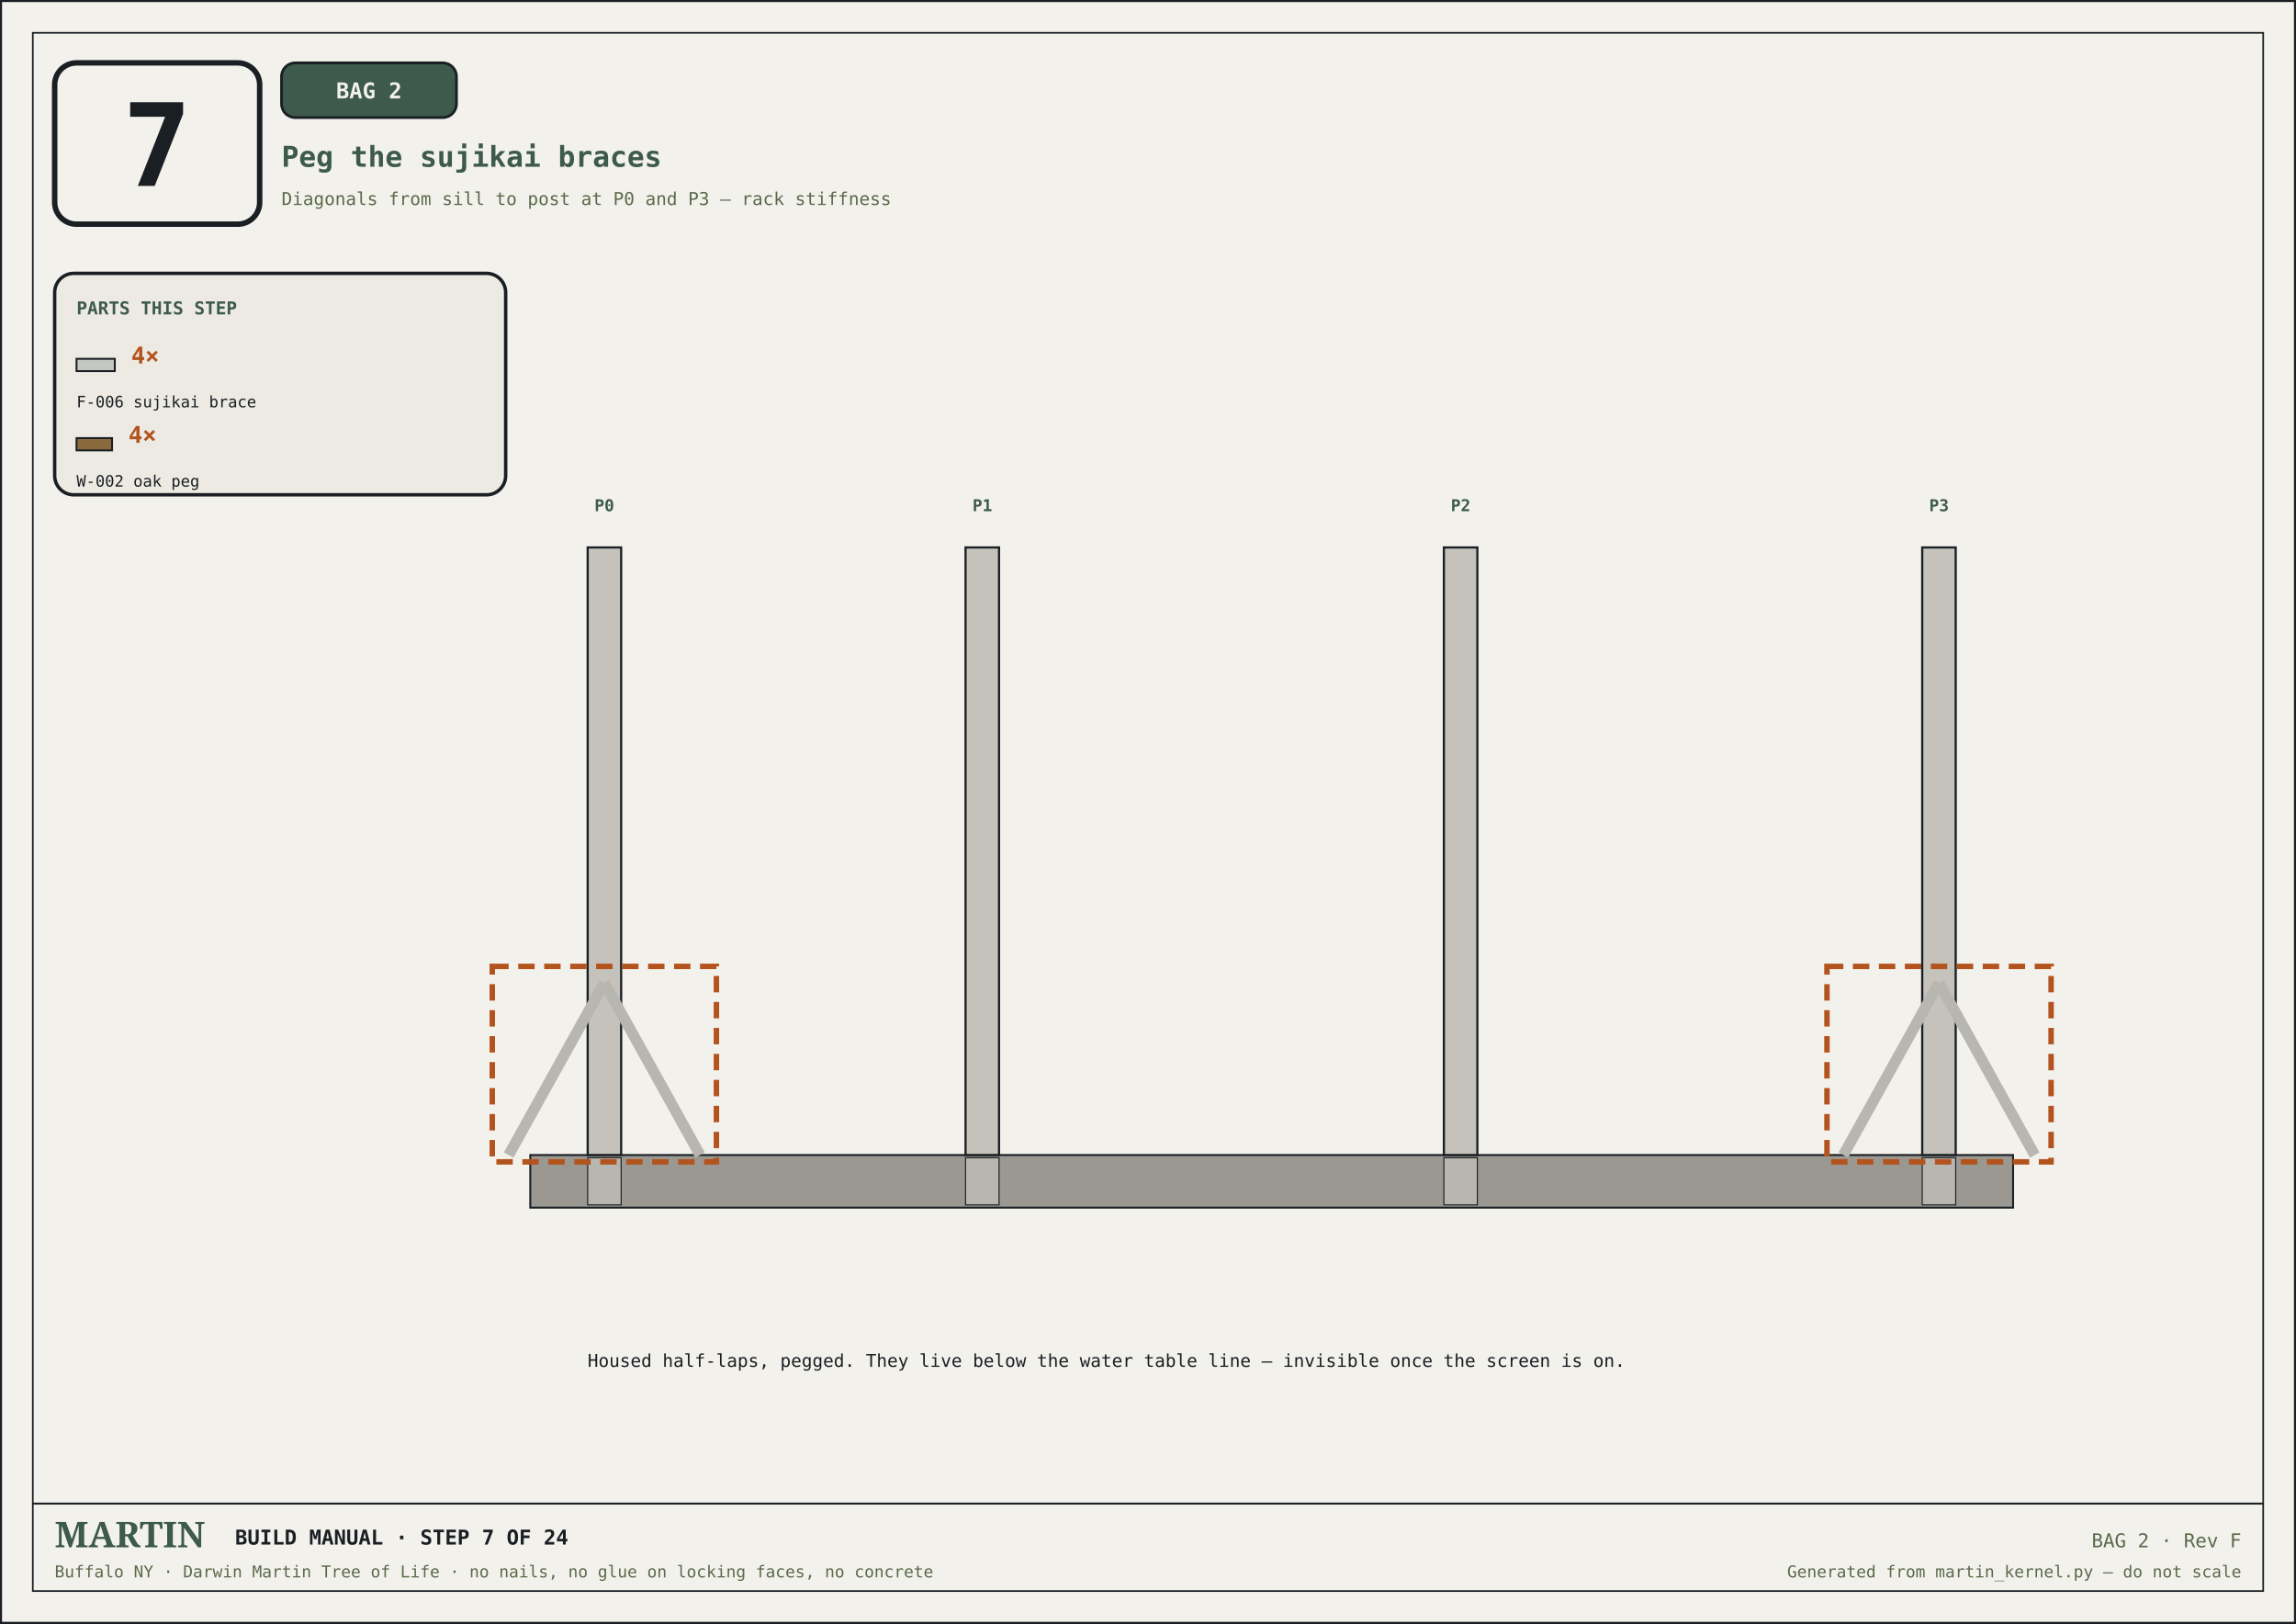
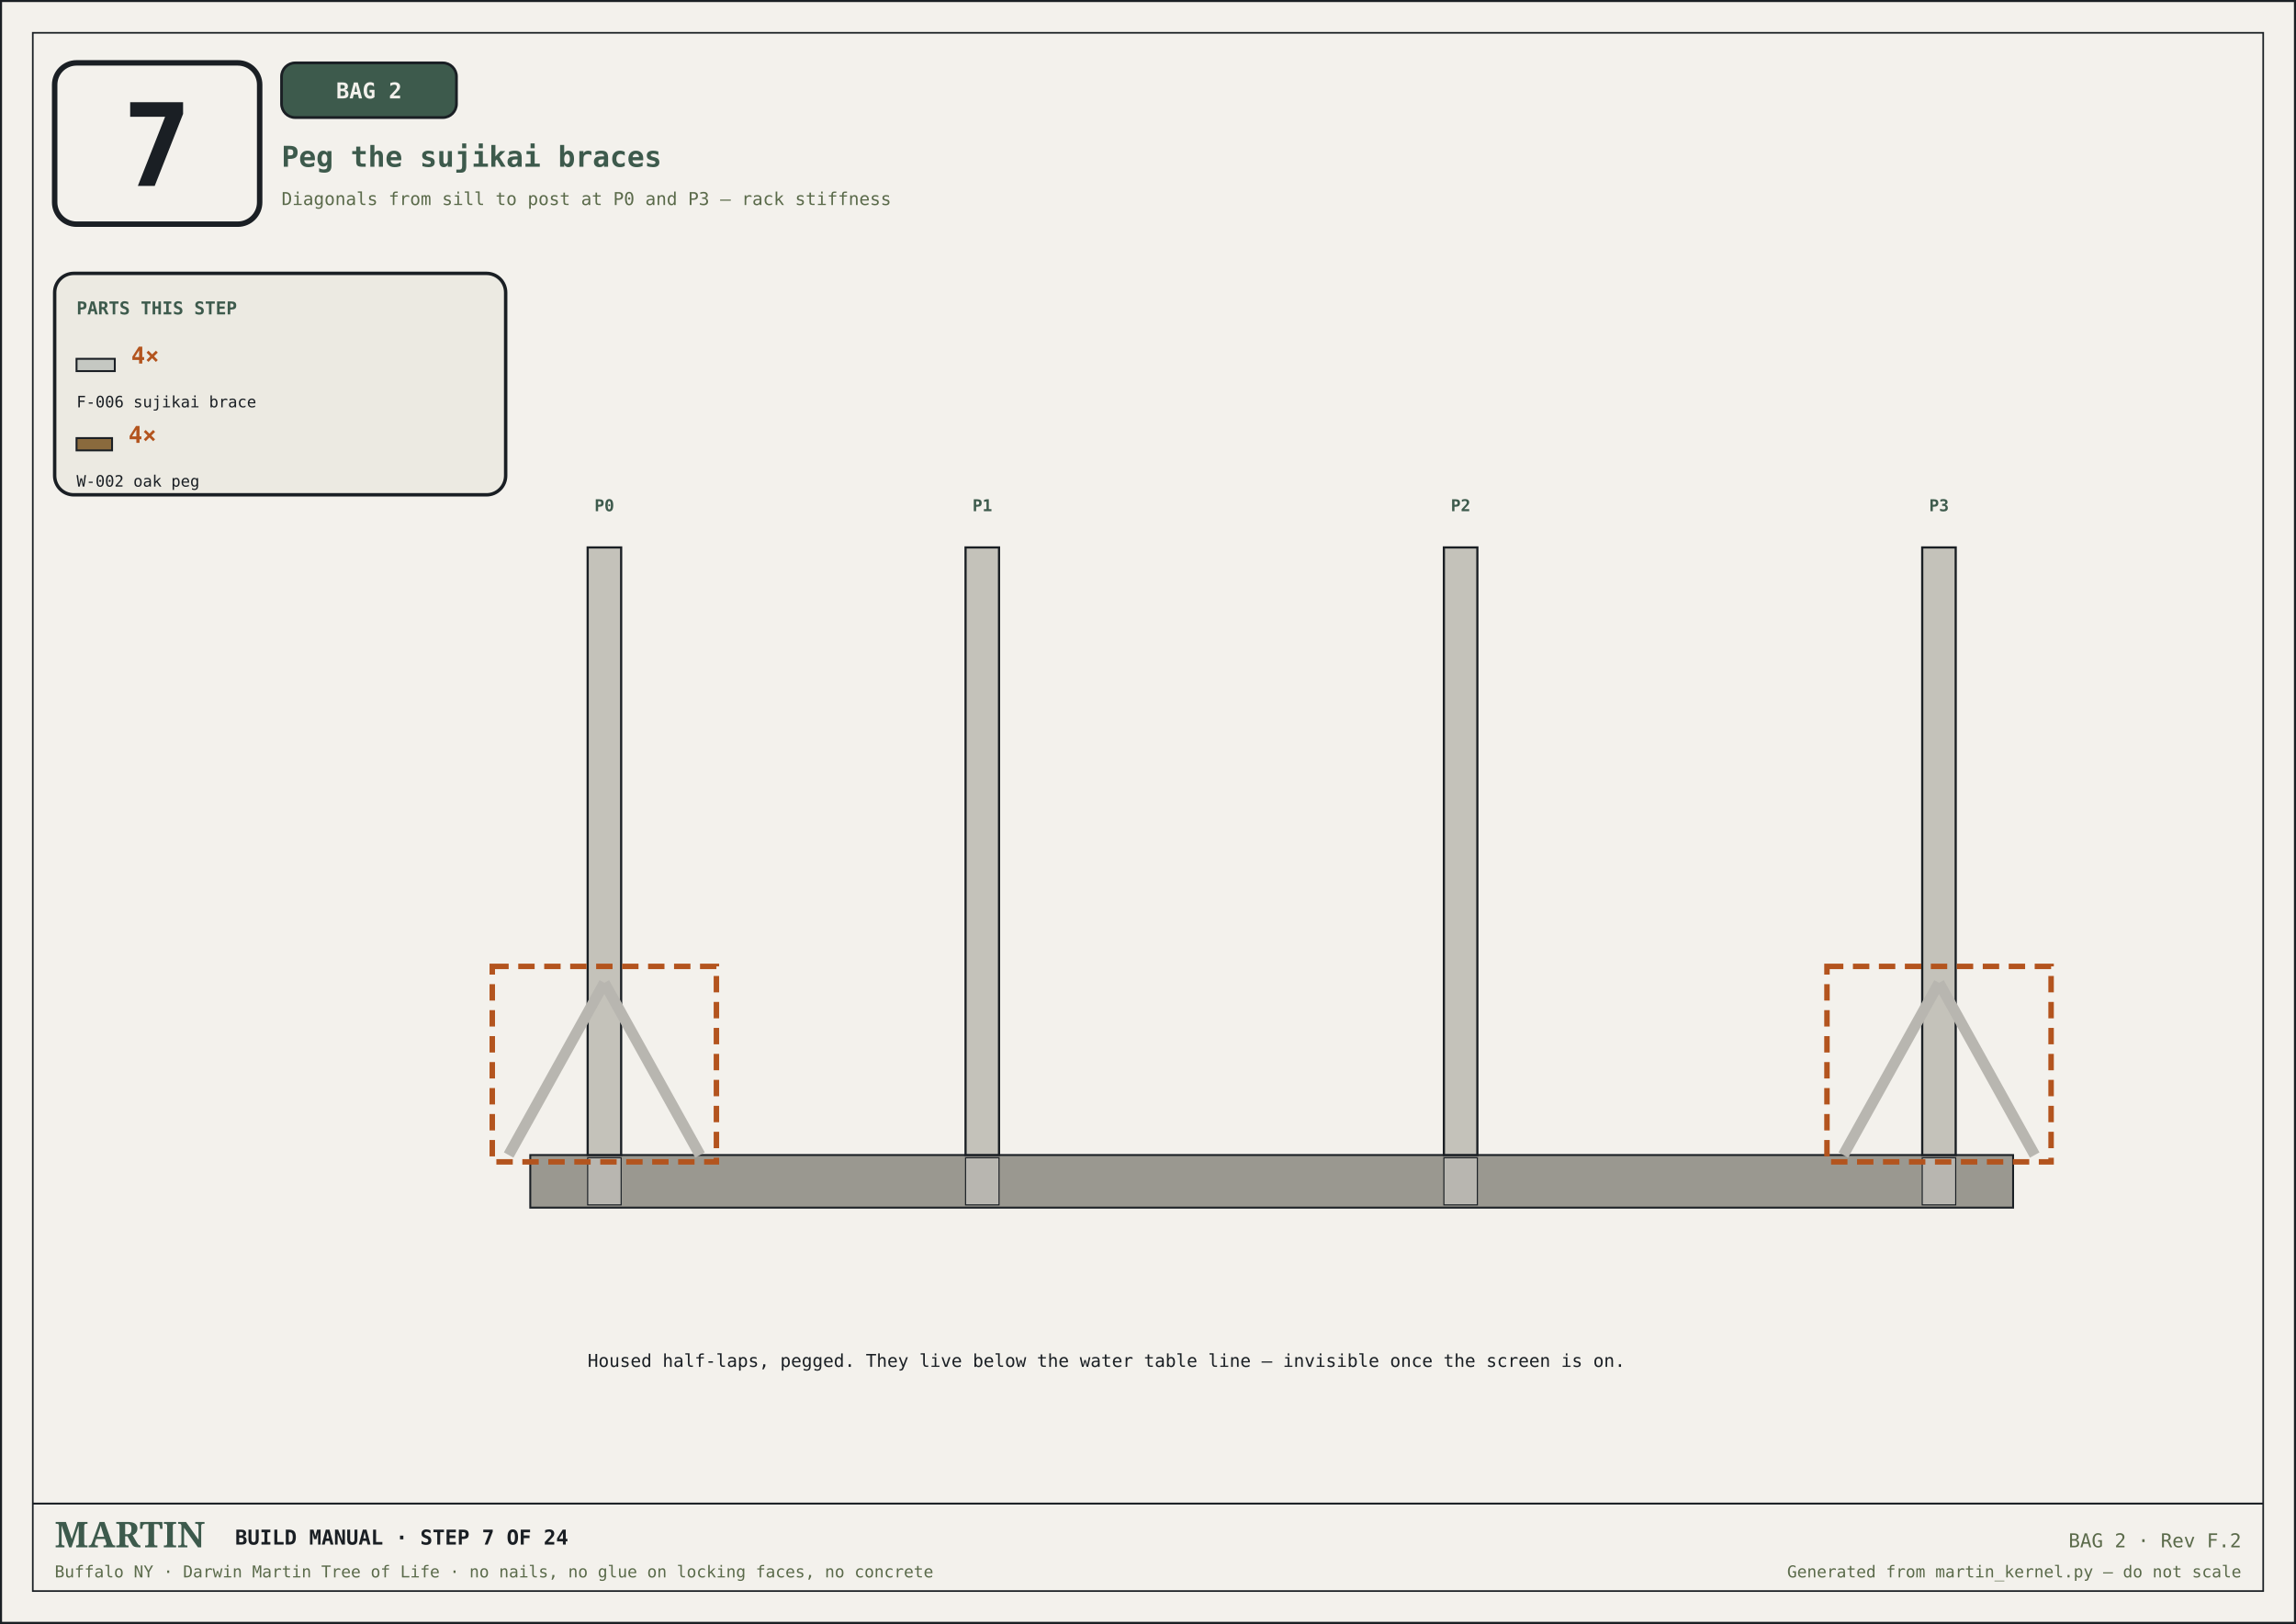
<svg xmlns="http://www.w3.org/2000/svg" width="1680" height="1188" viewBox="0 0 1680 1188">
  <rect x="0" y="0" width="1680" height="1188" fill="#f3f1ec" stroke="#1a1f24" stroke-width="3" />
  <rect x="24" y="24" width="1632" height="1140" fill="none" stroke="#1a1f24" stroke-width="1.2" />
  <rect x="40.0" y="46.0" width="150.0" height="118.0" fill="#f3f1ec" stroke="#1a1f24" stroke-width="4" rx="16" />
  <text x="115.0" y="136.0" font-family="IBM Plex Mono, Menlo, monospace" font-size="84" fill="#1a1f24" text-anchor="middle" font-weight="600">7</text>
  <rect x="206.0" y="46.0" width="128.0" height="40.0" fill="#3d5a4c" stroke="#1a1f24" stroke-width="2" rx="10" />
  <text x="270.0" y="72.0" font-family="IBM Plex Mono, Menlo, monospace" font-size="16" fill="#f3f1ec" text-anchor="middle" font-weight="600">BAG 2</text>
  <text x="206.0" y="122.0" font-family="IBM Plex Mono, Menlo, monospace" font-size="21" fill="#3d5a4c" text-anchor="start" font-weight="600">Peg the sujikai braces</text>
  <text x="206.0" y="150.0" font-family="IBM Plex Mono, Menlo, monospace" font-size="13" fill="#5a6a4a" text-anchor="start">Diagonals from sill to post at P0 and P3 — rack stiffness</text>
  <rect x="40.0" y="200.0" width="330.0" height="162.0" fill="#eceae2" stroke="#1a1f24" stroke-width="2.5" rx="14" />
  <text x="56.0" y="230.0" font-family="IBM Plex Mono, Menlo, monospace" font-size="13" fill="#3d5a4c" text-anchor="start" font-weight="600">PARTS THIS STEP</text>
  <rect x="56.0" y="262.5" width="28.0" height="9.0" fill="#c5c8c2" stroke="#1a1f24" stroke-width="1.4" />
  <text x="96.0" y="266.0" font-family="IBM Plex Mono, Menlo, monospace" font-size="17" fill="#b3541e" text-anchor="start" font-weight="600">4×</text>
  <text x="56.0" y="298.0" font-family="IBM Plex Mono, Menlo, monospace" font-size="11.5" fill="#1a1f24" text-anchor="start">F-006  sujikai brace</text>
  <rect x="56.0" y="320.5" width="26.0" height="9.0" fill="#8a6a3d" stroke="#1a1f24" stroke-width="1.4" />
  <text x="94.0" y="324.0" font-family="IBM Plex Mono, Menlo, monospace" font-size="17" fill="#b3541e" text-anchor="start" font-weight="600">4×</text>
  <text x="56.0" y="356.0" font-family="IBM Plex Mono, Menlo, monospace" font-size="11.5" fill="#1a1f24" text-anchor="start">W-002  oak peg</text>
  <rect x="388.0" y="845.0" width="1085.0" height="38.5" fill="#9a9890" stroke="#1a1f24" stroke-width="1.4" />
  <rect x="430.0" y="847.0" width="24.5" height="34.5" fill="#b8b6b0" stroke="#1a1f24" stroke-width="0.8" />
  <rect x="706.5" y="847.0" width="24.5" height="34.5" fill="#b8b6b0" stroke="#1a1f24" stroke-width="0.8" />
  <rect x="1056.5" y="847.0" width="24.5" height="34.5" fill="#b8b6b0" stroke="#1a1f24" stroke-width="0.8" />
  <rect x="1406.5" y="847.0" width="24.5" height="34.5" fill="#b8b6b0" stroke="#1a1f24" stroke-width="0.8" />
  <rect x="430.0" y="400.5" width="24.5" height="444.5" fill="#c4c2ba" stroke="#1a1f24" stroke-width="1.6" />
  <text x="442.2" y="374.0" font-family="IBM Plex Mono, Menlo, monospace" font-size="12" fill="#3d5a4c" text-anchor="middle" font-weight="600">P0</text>
  <rect x="706.5" y="400.5" width="24.5" height="444.5" fill="#c4c2ba" stroke="#1a1f24" stroke-width="1.6" />
  <text x="718.8" y="374.0" font-family="IBM Plex Mono, Menlo, monospace" font-size="12" fill="#3d5a4c" text-anchor="middle" font-weight="600">P1</text>
  <rect x="1056.5" y="400.5" width="24.5" height="444.5" fill="#c4c2ba" stroke="#1a1f24" stroke-width="1.6" />
  <text x="1068.8" y="374.0" font-family="IBM Plex Mono, Menlo, monospace" font-size="12" fill="#3d5a4c" text-anchor="middle" font-weight="600">P2</text>
  <rect x="1406.5" y="400.5" width="24.5" height="444.5" fill="#c4c2ba" stroke="#1a1f24" stroke-width="1.6" />
  <text x="1418.8" y="374.0" font-family="IBM Plex Mono, Menlo, monospace" font-size="12" fill="#3d5a4c" text-anchor="middle" font-weight="600">P3</text>
  <line x1="372.2" y1="845.0" x2="442.2" y2="719.0" stroke="#b8b6b0" stroke-width="8" />
  <line x1="512.2" y1="845.0" x2="442.2" y2="719.0" stroke="#b8b6b0" stroke-width="8" />
  <rect x="360.2" y="707.0" width="164.0" height="143.0" fill="none" stroke="#b3541e" stroke-width="4" stroke-dasharray="12 7" />
  <line x1="1348.8" y1="845.0" x2="1418.8" y2="719.0" stroke="#b8b6b0" stroke-width="8" />
  <line x1="1488.8" y1="845.0" x2="1418.8" y2="719.0" stroke="#b8b6b0" stroke-width="8" />
  <rect x="1336.8" y="707.0" width="164.0" height="143.0" fill="none" stroke="#b3541e" stroke-width="4" stroke-dasharray="12 7" />
  <text x="430.0" y="1000.0" font-family="IBM Plex Mono, Menlo, monospace" font-size="13" fill="#1a1f24" text-anchor="start">Housed half-laps, pegged. They live below the water table line — invisible once the screen is on.</text>
  <line x1="24.0" y1="1100.0" x2="1656.0" y2="1100.0" stroke="#1a1f24" stroke-width="1.4" />
  <text x="40.0" y="1132.0" font-family="Georgia, serif" font-size="26" fill="#3d5a4c" text-anchor="start" font-weight="600">MARTIN</text>
  <text x="172.0" y="1130.0" font-family="IBM Plex Mono, Menlo, monospace" font-size="15" fill="#1a1f24" text-anchor="start" font-weight="600">BUILD MANUAL · STEP 7 OF 24</text>
  <text x="40.0" y="1154.0" font-family="IBM Plex Mono, Menlo, monospace" font-size="12" fill="#5a6a4a" text-anchor="start">Buffalo NY · Darwin Martin Tree of Life · no nails, no glue on locking faces, no concrete</text>
-   <text x="1640.0" y="1132.0" font-family="IBM Plex Mono, Menlo, monospace" font-size="14" fill="#5a6a4a" text-anchor="end">BAG 2 · Rev F</text>
+   <text x="1640.0" y="1132.0" font-family="IBM Plex Mono, Menlo, monospace" font-size="14" fill="#5a6a4a" text-anchor="end">BAG 2 · Rev F.2</text>
  <text x="1640.0" y="1154.0" font-family="IBM Plex Mono, Menlo, monospace" font-size="12" fill="#5a6a4a" text-anchor="end">Generated from martin_kernel.py — do not scale</text>
</svg>
